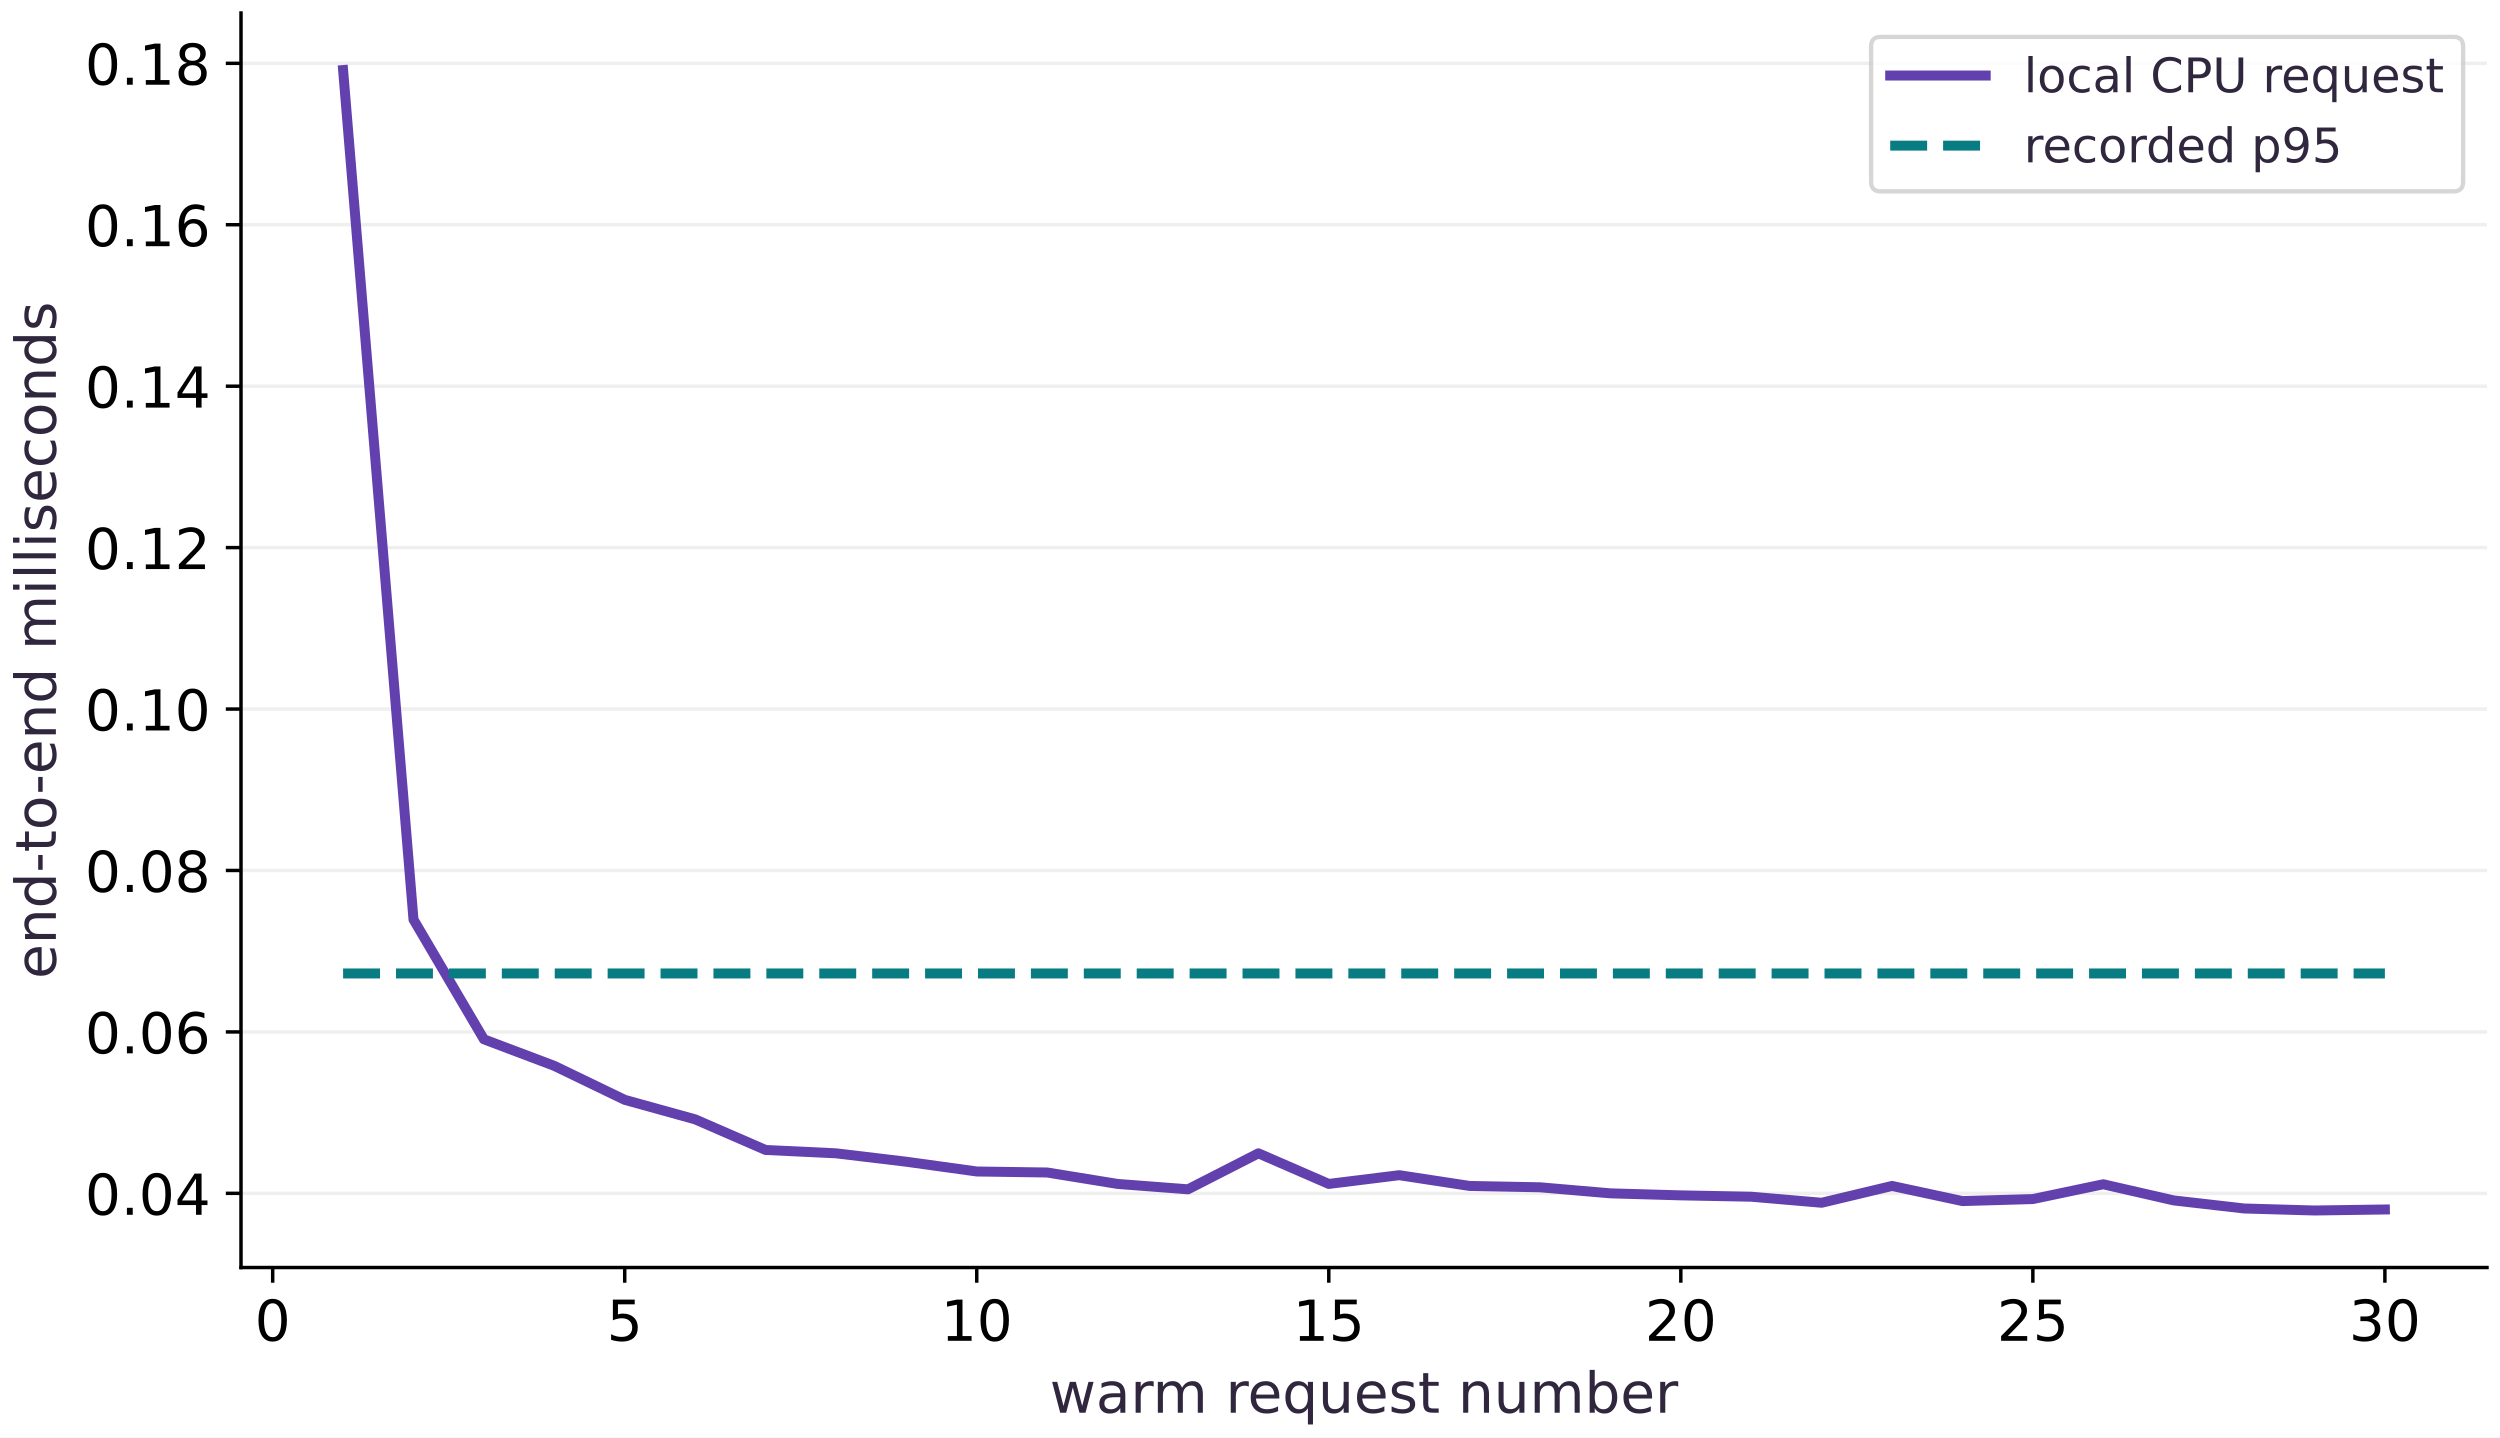
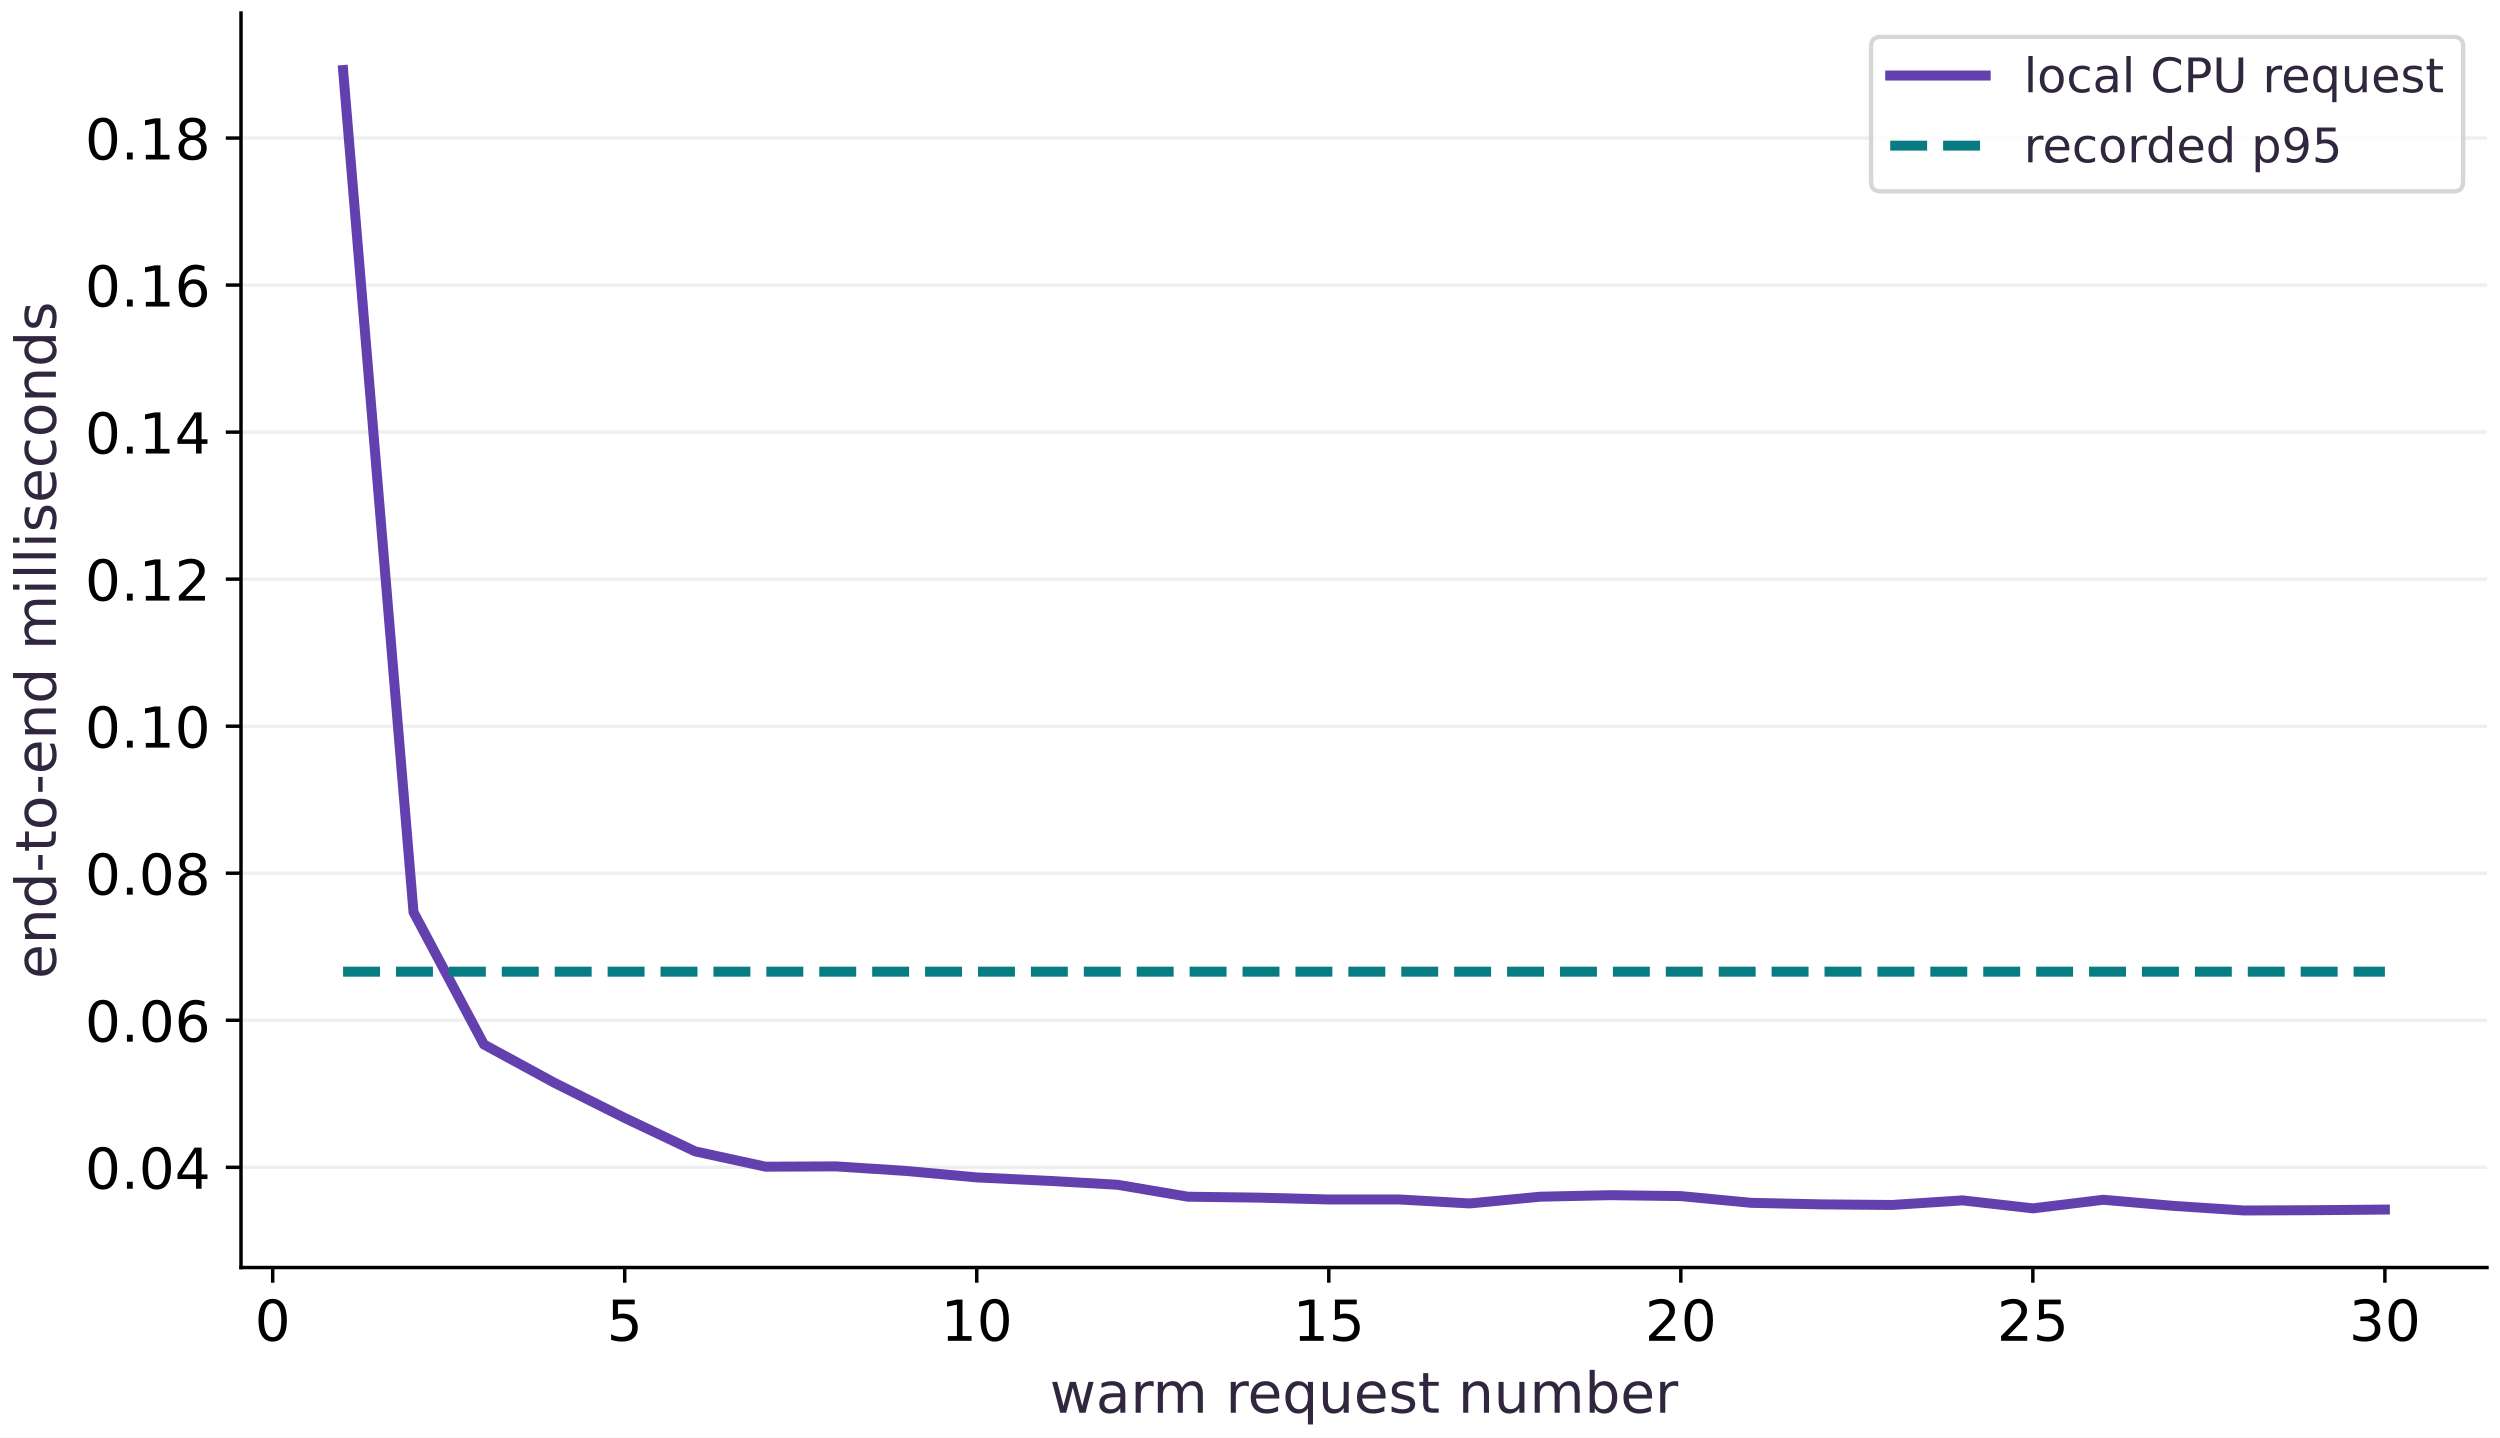
<svg xmlns="http://www.w3.org/2000/svg" xmlns:xlink="http://www.w3.org/1999/xlink" width="576pt" height="331.2pt" viewBox="0 0 576 331.2" version="1.1">
  <defs>
    <style type="text/css">*{stroke-linejoin: round; stroke-linecap: butt}</style>
  </defs>
  <g id="figure_1">
    <g id="patch_1">
      <path d="M 0 331.2  L 576 331.2  L 576 0  L 0 0  z " style="fill: #ffffff" />
    </g>
    <g id="axes_1">
      <g id="patch_2">
        <path d="M 55.527 292.037  L 573 292.037  L 573 3  L 55.527 3  z " style="fill: #ffffff" />
      </g>
      <g id="matplotlib.axis_1">
        <g id="xtick_1">
          <g id="line2d_1">
            <defs>
              <path id="m0c3497cf6a" d="M 0 0  L 0 3.5  " style="stroke: #000000; stroke-width: 0.8" />
            </defs>
            <g>
              <use xlink:href="#m0c3497cf6a" x="62.827" y="292.037" style="stroke: #000000; stroke-width: 0.8" />
            </g>
          </g>
          <g id="text_1">
            <text style="font-size: 13px; font-family: 'DejaVu Sans'; text-anchor: middle" x="62.827" y="308.915" transform="rotate(-0 62.82689 308.9146)">0</text>
          </g>
        </g>
        <g id="xtick_2">
          <g id="line2d_2">
            <g>
              <use xlink:href="#m0c3497cf6a" x="143.935" y="292.037" style="stroke: #000000; stroke-width: 0.8" />
            </g>
          </g>
          <g id="text_2">
            <text style="font-size: 13px; font-family: 'DejaVu Sans'; text-anchor: middle" x="143.935" y="308.915" transform="rotate(-0 143.9355 308.9146)">5</text>
          </g>
        </g>
        <g id="xtick_3">
          <g id="line2d_3">
            <g>
              <use xlink:href="#m0c3497cf6a" x="225.044" y="292.037" style="stroke: #000000; stroke-width: 0.8" />
            </g>
          </g>
          <g id="text_3">
            <text style="font-size: 13px; font-family: 'DejaVu Sans'; text-anchor: middle" x="225.044" y="308.915" transform="rotate(-0 225.044 308.9146)">10</text>
          </g>
        </g>
        <g id="xtick_4">
          <g id="line2d_4">
            <g>
              <use xlink:href="#m0c3497cf6a" x="306.153" y="292.037" style="stroke: #000000; stroke-width: 0.8" />
            </g>
          </g>
          <g id="text_4">
            <text style="font-size: 13px; font-family: 'DejaVu Sans'; text-anchor: middle" x="306.153" y="308.915" transform="rotate(-0 306.1526 308.9146)">15</text>
          </g>
        </g>
        <g id="xtick_5">
          <g id="line2d_5">
            <g>
              <use xlink:href="#m0c3497cf6a" x="387.261" y="292.037" style="stroke: #000000; stroke-width: 0.8" />
            </g>
          </g>
          <g id="text_5">
            <text style="font-size: 13px; font-family: 'DejaVu Sans'; text-anchor: middle" x="387.261" y="308.915" transform="rotate(-0 387.2611 308.9146)">20</text>
          </g>
        </g>
        <g id="xtick_6">
          <g id="line2d_6">
            <g>
              <use xlink:href="#m0c3497cf6a" x="468.37" y="292.037" style="stroke: #000000; stroke-width: 0.8" />
            </g>
          </g>
          <g id="text_6">
            <text style="font-size: 13px; font-family: 'DejaVu Sans'; text-anchor: middle" x="468.37" y="308.915" transform="rotate(-0 468.3697 308.9146)">25</text>
          </g>
        </g>
        <g id="xtick_7">
          <g id="line2d_7">
            <g>
              <use xlink:href="#m0c3497cf6a" x="549.478" y="292.037" style="stroke: #000000; stroke-width: 0.8" />
            </g>
          </g>
          <g id="text_7">
            <text style="font-size: 13px; font-family: 'DejaVu Sans'; text-anchor: middle" x="549.478" y="308.915" transform="rotate(-0 549.4783 308.9146)">30</text>
          </g>
        </g>
        <g id="text_8">
          <text style="font-size: 13px; font-family: 'DejaVu Sans'; text-anchor: middle; fill: #30273e" x="314.263" y="325.496" transform="rotate(-0 314.2634 325.4962)">warm request number</text>
        </g>
      </g>
      <g id="matplotlib.axis_2">
        <g id="ytick_1">
          <g id="line2d_8">
-             <path d="M 55.527 274.947  L 573 274.947  " clip-path="url(#pd435cf1a24)" style="fill: none; stroke: #b0b0b0; stroke-opacity: 0.2; stroke-width: 0.8; stroke-linecap: square" />
+             <path d="M 55.527 268.947  L 573 268.947  " clip-path="url(#p3ced328b49)" style="fill: none; stroke: #b0b0b0; stroke-opacity: 0.2; stroke-width: 0.8; stroke-linecap: square" />
          </g>
          <g id="line2d_9">
            <defs>
              <path id="m24c27273c3" d="M 0 0  L -3.5 0  " style="stroke: #000000; stroke-width: 0.8" />
            </defs>
            <g>
-               <use xlink:href="#m24c27273c3" x="55.527" y="274.947" style="stroke: #000000; stroke-width: 0.8" />
+               <use xlink:href="#m24c27273c3" x="55.527" y="268.947" style="stroke: #000000; stroke-width: 0.8" />
            </g>
          </g>
          <g id="text_9">
-             <text style="font-size: 13px; font-family: 'DejaVu Sans'; text-anchor: end" x="48.527" y="279.886" transform="rotate(-0 48.52712 279.8858)">0.04</text>
+             <text style="font-size: 13px; font-family: 'DejaVu Sans'; text-anchor: end" x="48.527" y="273.886" transform="rotate(-0 48.52712 273.8855)">0.04</text>
          </g>
        </g>
        <g id="ytick_2">
          <g id="line2d_10">
-             <path d="M 55.527 237.753  L 573 237.753  " clip-path="url(#pd435cf1a24)" style="fill: none; stroke: #b0b0b0; stroke-opacity: 0.2; stroke-width: 0.8; stroke-linecap: square" />
+             <path d="M 55.527 235.069  L 573 235.069  " clip-path="url(#p3ced328b49)" style="fill: none; stroke: #b0b0b0; stroke-opacity: 0.2; stroke-width: 0.8; stroke-linecap: square" />
          </g>
          <g id="line2d_11">
            <g>
-               <use xlink:href="#m24c27273c3" x="55.527" y="237.753" style="stroke: #000000; stroke-width: 0.8" />
+               <use xlink:href="#m24c27273c3" x="55.527" y="235.069" style="stroke: #000000; stroke-width: 0.8" />
            </g>
          </g>
          <g id="text_10">
-             <text style="font-size: 13px; font-family: 'DejaVu Sans'; text-anchor: end" x="48.527" y="242.692" transform="rotate(-0 48.52712 242.6915)">0.06</text>
+             <text style="font-size: 13px; font-family: 'DejaVu Sans'; text-anchor: end" x="48.527" y="240.008" transform="rotate(-0 48.52712 240.0084)">0.06</text>
          </g>
        </g>
        <g id="ytick_3">
          <g id="line2d_12">
-             <path d="M 55.527 200.558  L 573 200.558  " clip-path="url(#pd435cf1a24)" style="fill: none; stroke: #b0b0b0; stroke-opacity: 0.2; stroke-width: 0.8; stroke-linecap: square" />
+             <path d="M 55.527 201.192  L 573 201.192  " clip-path="url(#p3ced328b49)" style="fill: none; stroke: #b0b0b0; stroke-opacity: 0.2; stroke-width: 0.8; stroke-linecap: square" />
          </g>
          <g id="line2d_13">
            <g>
-               <use xlink:href="#m24c27273c3" x="55.527" y="200.558" style="stroke: #000000; stroke-width: 0.8" />
+               <use xlink:href="#m24c27273c3" x="55.527" y="201.192" style="stroke: #000000; stroke-width: 0.8" />
            </g>
          </g>
          <g id="text_11">
-             <text style="font-size: 13px; font-family: 'DejaVu Sans'; text-anchor: end" x="48.527" y="205.497" transform="rotate(-0 48.52712 205.4973)">0.08</text>
+             <text style="font-size: 13px; font-family: 'DejaVu Sans'; text-anchor: end" x="48.527" y="206.131" transform="rotate(-0 48.52712 206.1314)">0.08</text>
          </g>
        </g>
        <g id="ytick_4">
          <g id="line2d_14">
-             <path d="M 55.527 163.364  L 573 163.364  " clip-path="url(#pd435cf1a24)" style="fill: none; stroke: #b0b0b0; stroke-opacity: 0.2; stroke-width: 0.8; stroke-linecap: square" />
+             <path d="M 55.527 167.315  L 573 167.315  " clip-path="url(#p3ced328b49)" style="fill: none; stroke: #b0b0b0; stroke-opacity: 0.2; stroke-width: 0.8; stroke-linecap: square" />
          </g>
          <g id="line2d_15">
            <g>
-               <use xlink:href="#m24c27273c3" x="55.527" y="163.364" style="stroke: #000000; stroke-width: 0.8" />
+               <use xlink:href="#m24c27273c3" x="55.527" y="167.315" style="stroke: #000000; stroke-width: 0.8" />
            </g>
          </g>
          <g id="text_12">
-             <text style="font-size: 13px; font-family: 'DejaVu Sans'; text-anchor: end" x="48.527" y="168.303" transform="rotate(-0 48.52712 168.3031)">0.10</text>
+             <text style="font-size: 13px; font-family: 'DejaVu Sans'; text-anchor: end" x="48.527" y="172.254" transform="rotate(-0 48.52712 172.2543)">0.10</text>
          </g>
        </g>
        <g id="ytick_5">
          <g id="line2d_16">
-             <path d="M 55.527 126.17  L 573 126.17  " clip-path="url(#pd435cf1a24)" style="fill: none; stroke: #b0b0b0; stroke-opacity: 0.2; stroke-width: 0.8; stroke-linecap: square" />
+             <path d="M 55.527 133.438  L 573 133.438  " clip-path="url(#p3ced328b49)" style="fill: none; stroke: #b0b0b0; stroke-opacity: 0.2; stroke-width: 0.8; stroke-linecap: square" />
          </g>
          <g id="line2d_17">
            <g>
-               <use xlink:href="#m24c27273c3" x="55.527" y="126.17" style="stroke: #000000; stroke-width: 0.8" />
+               <use xlink:href="#m24c27273c3" x="55.527" y="133.438" style="stroke: #000000; stroke-width: 0.8" />
            </g>
          </g>
          <g id="text_13">
-             <text style="font-size: 13px; font-family: 'DejaVu Sans'; text-anchor: end" x="48.527" y="131.109" transform="rotate(-0 48.52712 131.1089)">0.12</text>
+             <text style="font-size: 13px; font-family: 'DejaVu Sans'; text-anchor: end" x="48.527" y="138.377" transform="rotate(-0 48.52712 138.3772)">0.12</text>
          </g>
        </g>
        <g id="ytick_6">
          <g id="line2d_18">
-             <path d="M 55.527 88.976  L 573 88.976  " clip-path="url(#pd435cf1a24)" style="fill: none; stroke: #b0b0b0; stroke-opacity: 0.2; stroke-width: 0.8; stroke-linecap: square" />
+             <path d="M 55.527 99.561  L 573 99.561  " clip-path="url(#p3ced328b49)" style="fill: none; stroke: #b0b0b0; stroke-opacity: 0.2; stroke-width: 0.8; stroke-linecap: square" />
          </g>
          <g id="line2d_19">
            <g>
-               <use xlink:href="#m24c27273c3" x="55.527" y="88.976" style="stroke: #000000; stroke-width: 0.8" />
+               <use xlink:href="#m24c27273c3" x="55.527" y="99.561" style="stroke: #000000; stroke-width: 0.8" />
            </g>
          </g>
          <g id="text_14">
-             <text style="font-size: 13px; font-family: 'DejaVu Sans'; text-anchor: end" x="48.527" y="93.915" transform="rotate(-0 48.52712 93.91464)">0.14</text>
+             <text style="font-size: 13px; font-family: 'DejaVu Sans'; text-anchor: end" x="48.527" y="104.5" transform="rotate(-0 48.52712 104.5001)">0.14</text>
          </g>
        </g>
        <g id="ytick_7">
          <g id="line2d_20">
-             <path d="M 55.527 51.781  L 573 51.781  " clip-path="url(#pd435cf1a24)" style="fill: none; stroke: #b0b0b0; stroke-opacity: 0.2; stroke-width: 0.8; stroke-linecap: square" />
+             <path d="M 55.527 65.684  L 573 65.684  " clip-path="url(#p3ced328b49)" style="fill: none; stroke: #b0b0b0; stroke-opacity: 0.2; stroke-width: 0.8; stroke-linecap: square" />
          </g>
          <g id="line2d_21">
            <g>
-               <use xlink:href="#m24c27273c3" x="55.527" y="51.781" style="stroke: #000000; stroke-width: 0.8" />
+               <use xlink:href="#m24c27273c3" x="55.527" y="65.684" style="stroke: #000000; stroke-width: 0.8" />
            </g>
          </g>
          <g id="text_15">
-             <text style="font-size: 13px; font-family: 'DejaVu Sans'; text-anchor: end" x="48.527" y="56.72" transform="rotate(-0 48.52712 56.72042)">0.16</text>
+             <text style="font-size: 13px; font-family: 'DejaVu Sans'; text-anchor: end" x="48.527" y="70.623" transform="rotate(-0 48.52712 70.62304)">0.16</text>
          </g>
        </g>
        <g id="ytick_8">
          <g id="line2d_22">
-             <path d="M 55.527 14.587  L 573 14.587  " clip-path="url(#pd435cf1a24)" style="fill: none; stroke: #b0b0b0; stroke-opacity: 0.2; stroke-width: 0.8; stroke-linecap: square" />
+             <path d="M 55.527 31.807  L 573 31.807  " clip-path="url(#p3ced328b49)" style="fill: none; stroke: #b0b0b0; stroke-opacity: 0.2; stroke-width: 0.8; stroke-linecap: square" />
          </g>
          <g id="line2d_23">
            <g>
-               <use xlink:href="#m24c27273c3" x="55.527" y="14.587" style="stroke: #000000; stroke-width: 0.8" />
+               <use xlink:href="#m24c27273c3" x="55.527" y="31.807" style="stroke: #000000; stroke-width: 0.8" />
            </g>
          </g>
          <g id="text_16">
-             <text style="font-size: 13px; font-family: 'DejaVu Sans'; text-anchor: end" x="48.527" y="19.526" transform="rotate(-0 48.52712 19.5262)">0.18</text>
+             <text style="font-size: 13px; font-family: 'DejaVu Sans'; text-anchor: end" x="48.527" y="36.746" transform="rotate(-0 48.52712 36.74596)">0.18</text>
          </g>
        </g>
        <g id="text_17">
          <text style="font-size: 13px; font-family: 'DejaVu Sans'; text-anchor: middle; fill: #30273e" x="12.878" y="147.518" transform="rotate(-90 12.87821 147.5184)">end-to-end milliseconds</text>
        </g>
      </g>
      <g id="line2d_24">
-         <path d="M 79.049 16.138  L 95.27 211.872  L 111.492 239.458  L 127.714 245.579  L 143.935 253.405  L 160.157 257.899  L 176.379 264.951  L 192.601 265.724  L 208.822 267.664  L 225.044 269.911  L 241.266 270.143  L 257.487 272.777  L 273.709 274.017  L 289.931 265.726  L 306.153 272.776  L 322.374 270.763  L 338.596 273.242  L 354.818 273.552  L 371.039 274.946  L 387.261 275.411  L 403.483 275.722  L 419.705 277.116  L 435.926 273.242  L 452.148 276.728  L 468.37 276.265  L 484.591 272.855  L 500.813 276.574  L 517.035 278.434  L 533.257 278.899  L 549.478 278.666  " clip-path="url(#pd435cf1a24)" style="fill: none; stroke: #6240ad; stroke-width: 2.3; stroke-linecap: square" />
+         <path d="M 79.049 16.138  L 95.27 210.155  L 111.492 240.646  L 127.714 249.468  L 143.935 257.582  L 160.157 265.277  L 176.379 268.806  L 192.601 268.735  L 208.822 269.793  L 225.044 271.276  L 241.266 272.053  L 257.487 272.969  L 273.709 275.722  L 289.931 275.934  L 306.153 276.357  L 322.374 276.357  L 338.596 277.275  L 354.818 275.722  L 371.039 275.368  L 387.261 275.581  L 403.483 277.133  L 419.705 277.487  L 435.926 277.627  L 452.148 276.569  L 468.37 278.405  L 484.591 276.427  L 500.813 277.839  L 517.035 278.899  L 533.257 278.828  L 549.478 278.686  " clip-path="url(#p3ced328b49)" style="fill: none; stroke: #6240ad; stroke-width: 2.3; stroke-linecap: square" />
      </g>
      <g id="line2d_25">
-         <path d="M 79.049 224.286  L 95.27 224.286  L 111.492 224.286  L 127.714 224.286  L 143.935 224.286  L 160.157 224.286  L 176.379 224.286  L 192.601 224.286  L 208.822 224.286  L 225.044 224.286  L 241.266 224.286  L 257.487 224.286  L 273.709 224.286  L 289.931 224.286  L 306.153 224.286  L 322.374 224.286  L 338.596 224.286  L 354.818 224.286  L 371.039 224.286  L 387.261 224.286  L 403.483 224.286  L 419.705 224.286  L 435.926 224.286  L 452.148 224.286  L 468.37 224.286  L 484.591 224.286  L 500.813 224.286  L 517.035 224.286  L 533.257 224.286  L 549.478 224.286  " clip-path="url(#pd435cf1a24)" style="fill: none; stroke-dasharray: 8.51,3.68; stroke-dashoffset: 0; stroke: #087c83; stroke-width: 2.3" />
+         <path d="M 79.049 223.876  L 95.27 223.876  L 111.492 223.876  L 127.714 223.876  L 143.935 223.876  L 160.157 223.876  L 176.379 223.876  L 192.601 223.876  L 208.822 223.876  L 225.044 223.876  L 241.266 223.876  L 257.487 223.876  L 273.709 223.876  L 289.931 223.876  L 306.153 223.876  L 322.374 223.876  L 338.596 223.876  L 354.818 223.876  L 371.039 223.876  L 387.261 223.876  L 403.483 223.876  L 419.705 223.876  L 435.926 223.876  L 452.148 223.876  L 468.37 223.876  L 484.591 223.876  L 500.813 223.876  L 517.035 223.876  L 533.257 223.876  L 549.478 223.876  " clip-path="url(#p3ced328b49)" style="fill: none; stroke-dasharray: 8.51,3.68; stroke-dashoffset: 0; stroke: #087c83; stroke-width: 2.3" />
      </g>
      <g id="patch_3">
        <path d="M 55.527 292.037  L 55.527 3  " style="fill: none; stroke: #000000; stroke-width: 0.8; stroke-linejoin: miter; stroke-linecap: square" />
      </g>
      <g id="patch_4">
        <path d="M 55.527 292.037  L 573 292.037  " style="fill: none; stroke: #000000; stroke-width: 0.8; stroke-linejoin: miter; stroke-linecap: square" />
      </g>
      <g id="legend_1">
        <g id="patch_5">
          <path d="M 433.303 44.092  L 565.3 44.092  Q 567.5 44.092 567.5 41.892  L 567.5 10.7  Q 567.5 8.5 565.3 8.5  L 433.303 8.5  Q 431.103 8.5 431.103 10.7  L 431.103 41.892  Q 431.103 44.092 433.303 44.092  z " style="fill: #ffffff; opacity: 0.8; stroke: #cccccc; stroke-linejoin: miter" />
        </g>
        <g id="line2d_26">
          <path d="M 435.503 17.409  L 446.503 17.409  L 457.503 17.409  " style="fill: none; stroke: #6240ad; stroke-width: 2.3; stroke-linecap: square" />
        </g>
        <g id="text_18">
          <text style="font-size: 11px; font-family: 'DejaVu Sans'; text-anchor: start; fill: #30273e" x="466.303" y="21.259" transform="rotate(-0 466.3032 21.25852)">local CPU request</text>
        </g>
        <g id="line2d_27">
          <path d="M 435.503 33.554  L 446.503 33.554  L 457.503 33.554  " style="fill: none; stroke-dasharray: 8.51,3.68; stroke-dashoffset: 0; stroke: #087c83; stroke-width: 2.3" />
        </g>
        <g id="text_19">
          <text style="font-size: 11px; font-family: 'DejaVu Sans'; text-anchor: start; fill: #30273e" x="466.303" y="37.404" transform="rotate(-0 466.3032 37.40446)">recorded p95</text>
        </g>
      </g>
    </g>
  </g>
  <defs>
-     <clipPath id="pd435cf1a24">
+     <clipPath id="p3ced328b49">
      <rect x="55.527" y="3" width="517.473" height="289.036" />
    </clipPath>
  </defs>
</svg>
